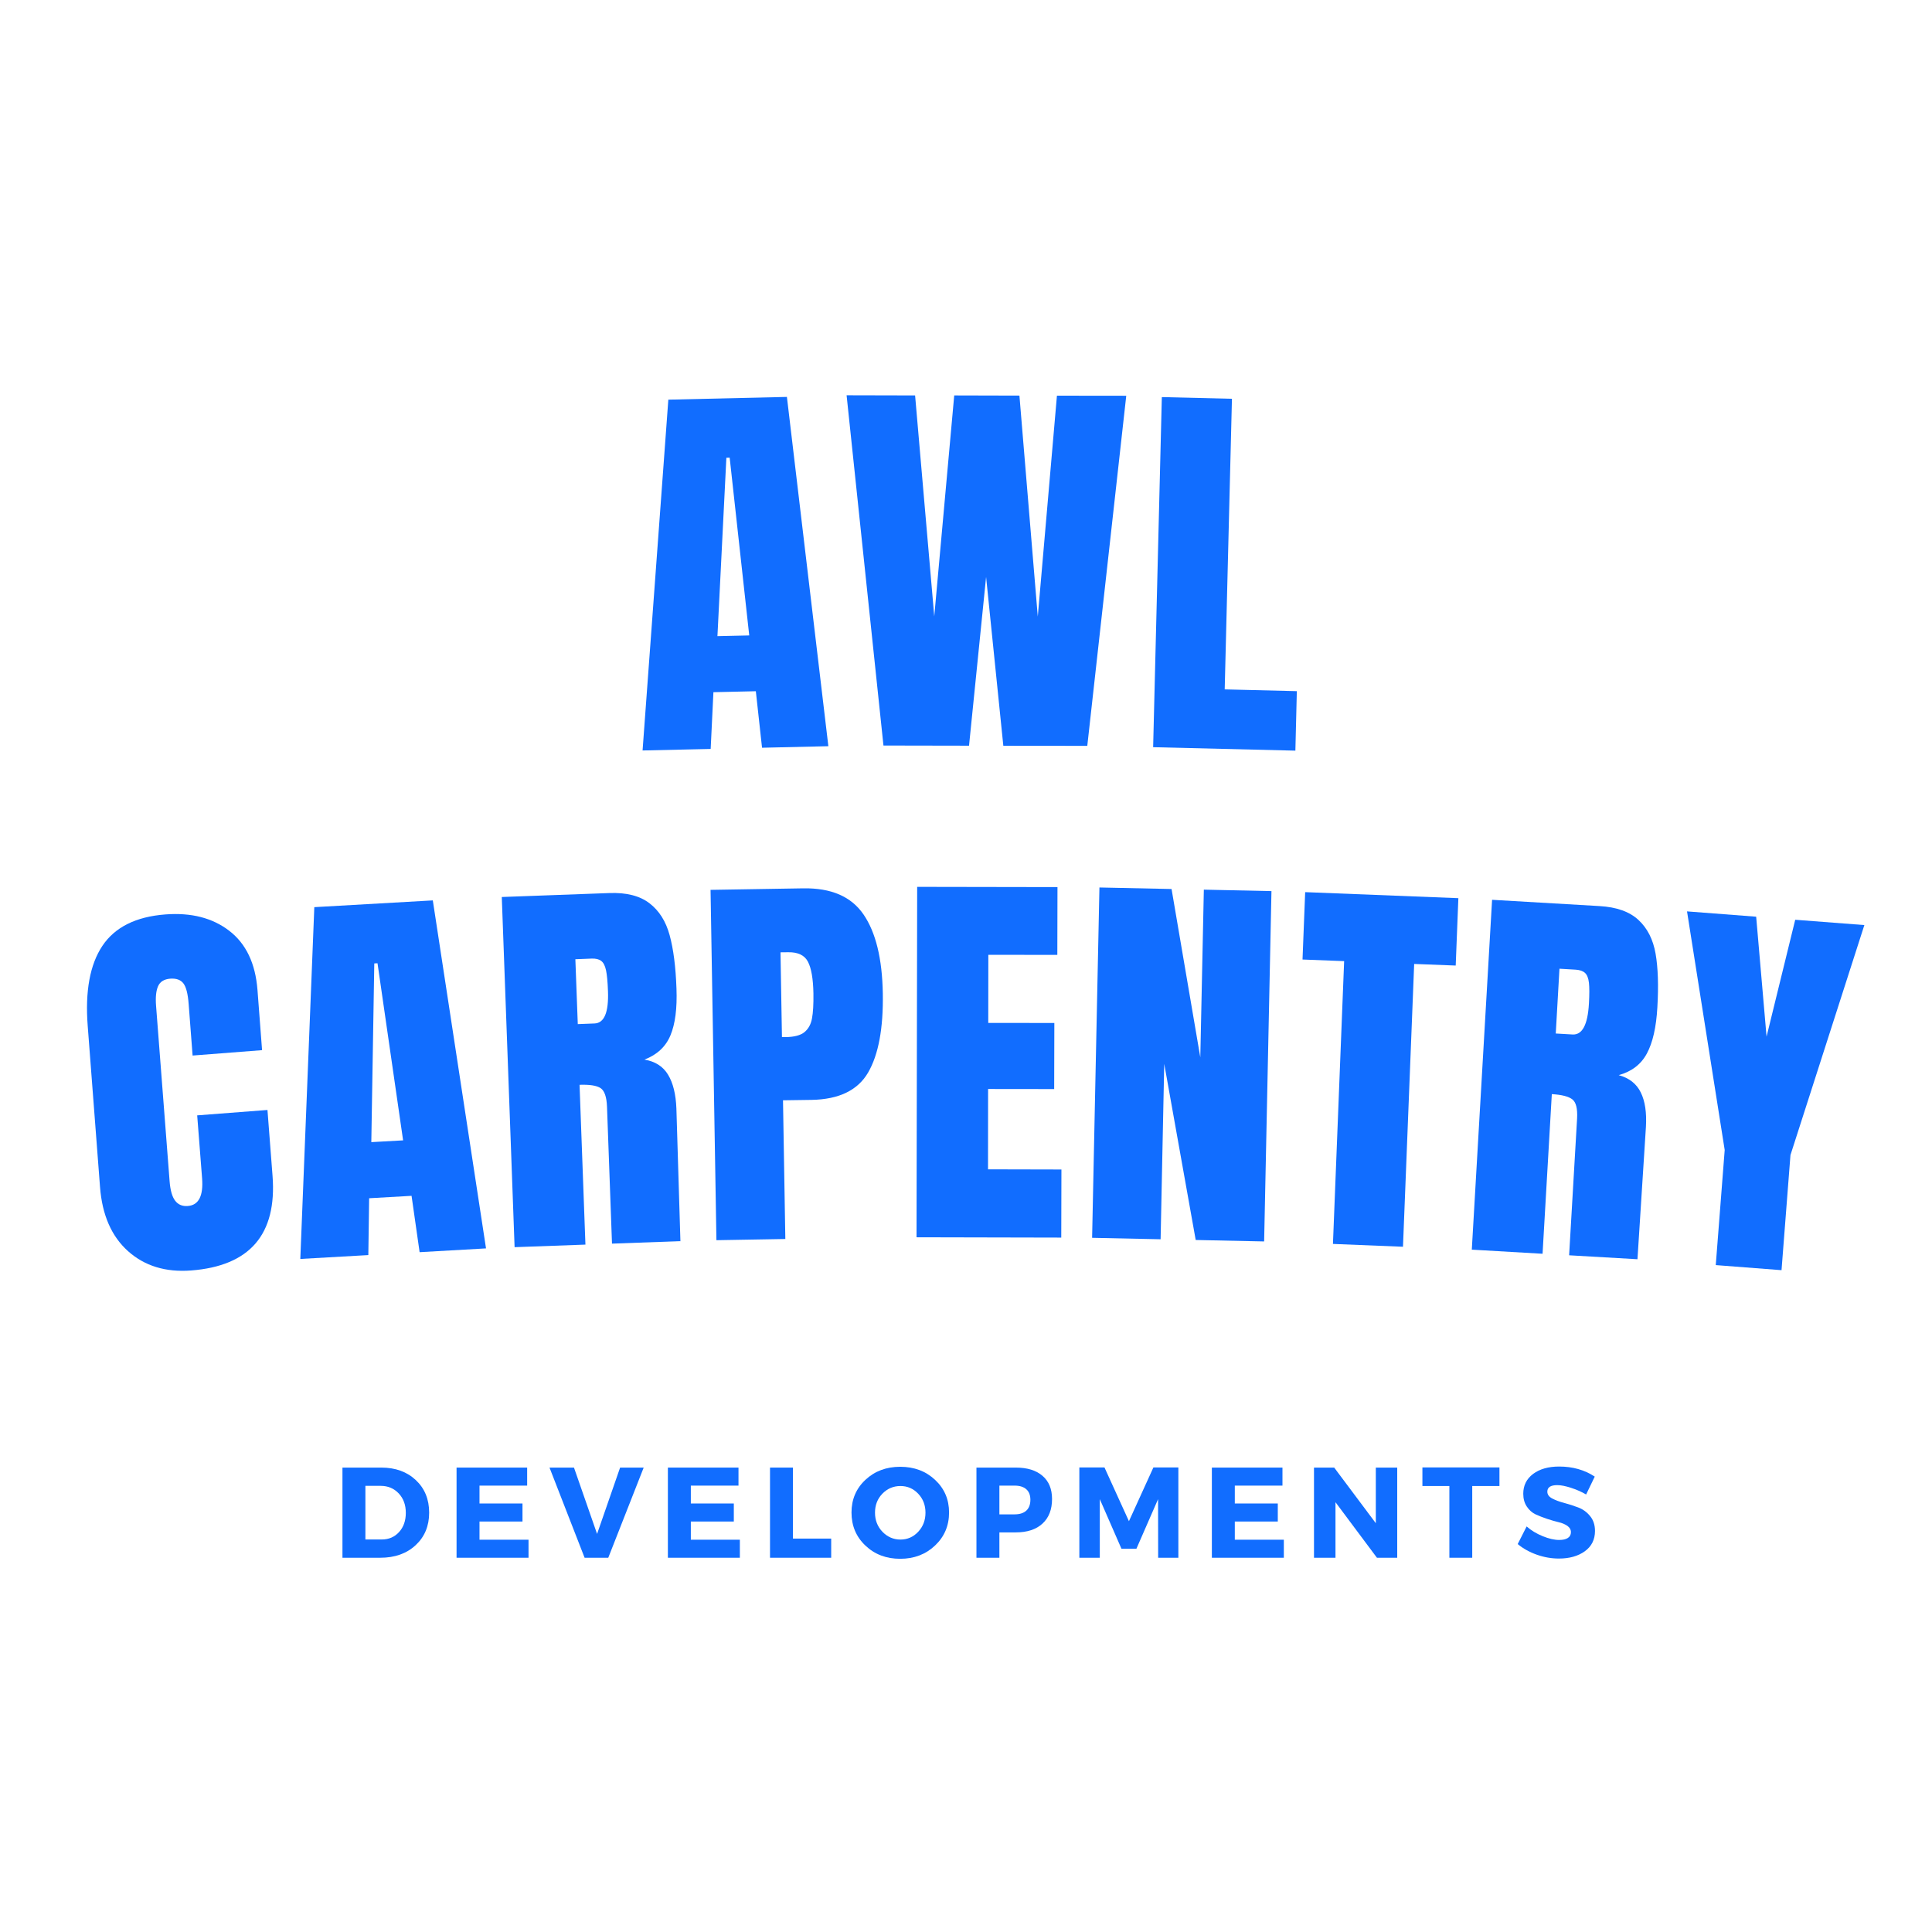
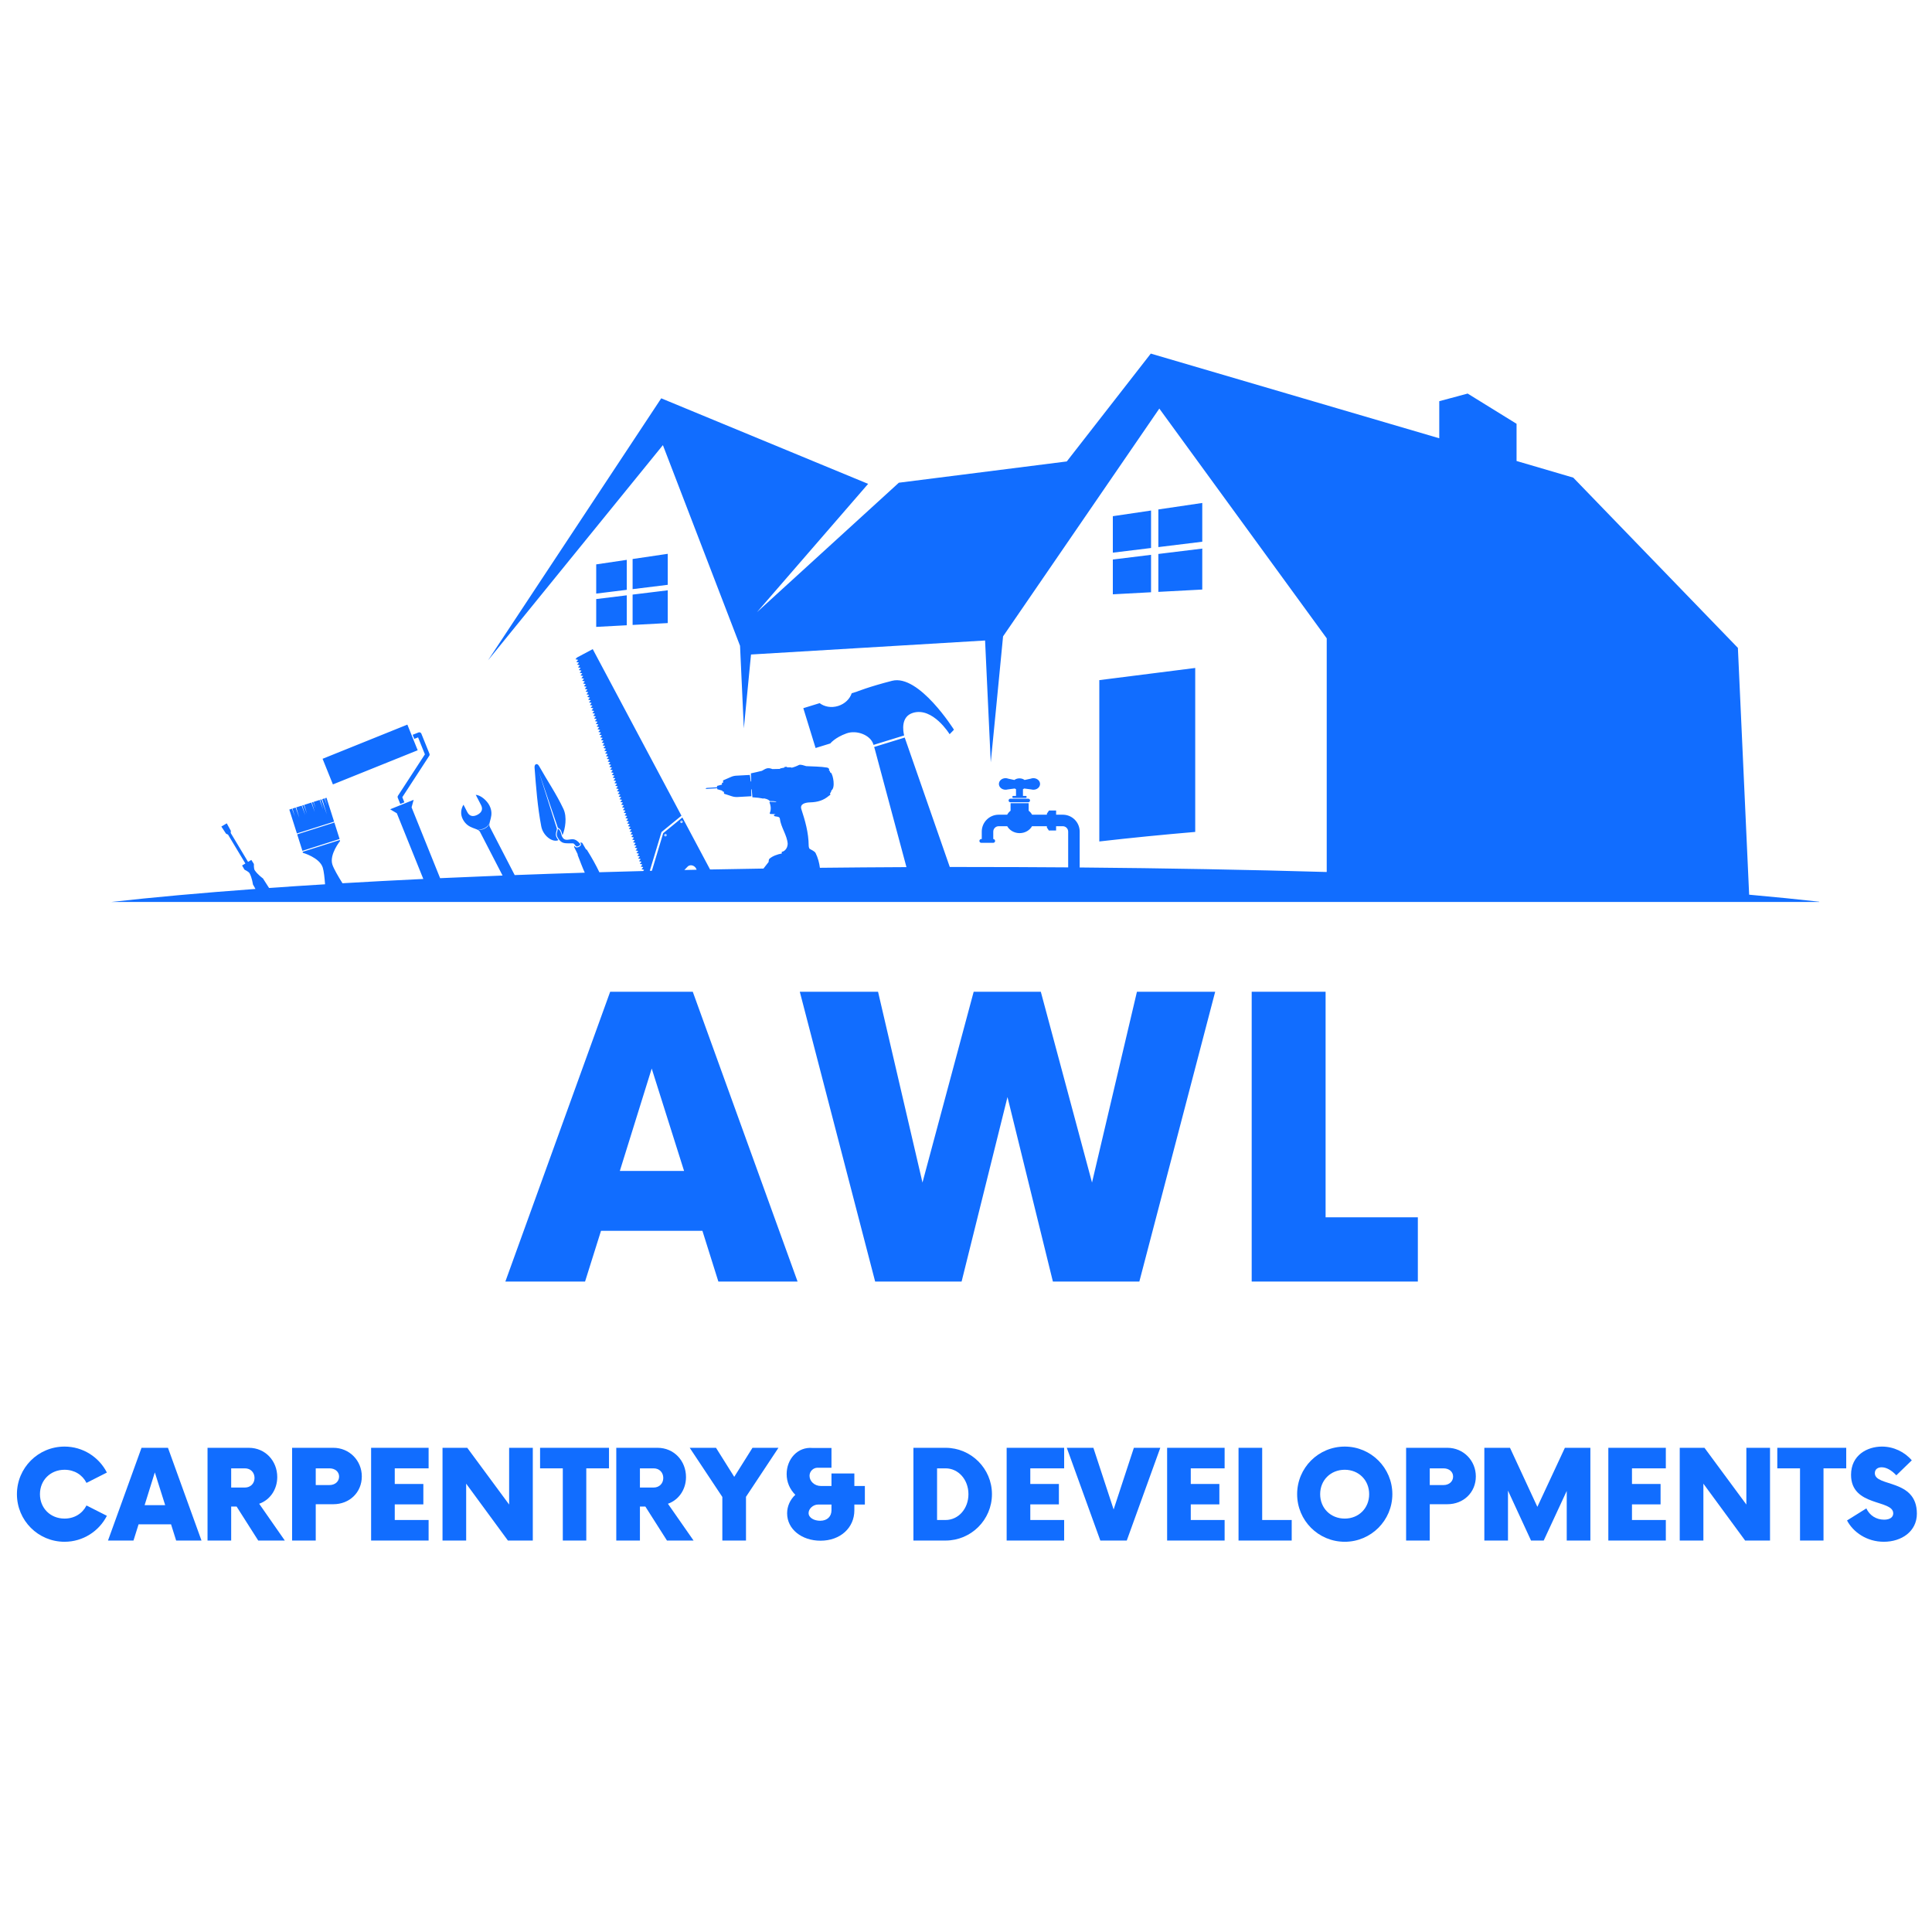
<svg xmlns="http://www.w3.org/2000/svg" width="500" zoomAndPan="magnify" viewBox="0 0 375 375" height="500" preserveAspectRatio="xMidYMid meet" version="1.0">
  <defs>
    <g />
+     <clipPath id="24a2f161df">
+       <path d="M 21.609 68.633 L 353.109 68.633 L 353.109 175.133 L 21.609 175.133 Z M 21.609 68.633 " clip-rule="nonzero" />
+     </clipPath>
  </defs>
  <g fill="#116dff" fill-opacity="1">
-     <g transform="translate(64.72041, 302.3578)">
+     <g transform="translate(99.77802, 248.7482)">
      <g>
-         <path d="M 1.75 -17.5 L 9.281 -17.5 C 12.031 -17.5 14.266 -16.691 15.984 -15.078 C 17.711 -13.461 18.578 -11.352 18.578 -8.75 C 18.578 -6.164 17.703 -4.062 15.953 -2.438 C 14.203 -0.812 11.914 0 9.094 0 L 1.75 0 Z M 6.203 -13.953 L 6.203 -3.547 L 9.375 -3.547 C 10.738 -3.547 11.859 -4.023 12.734 -4.984 C 13.609 -5.941 14.047 -7.188 14.047 -8.719 C 14.047 -10.258 13.586 -11.516 12.672 -12.484 C 11.754 -13.461 10.586 -13.953 9.172 -13.953 Z M 6.203 -13.953 " />
+         <path d="M 39.656 0 L 55.031 0 L 34.688 -56.25 L 18.656 -56.25 L -1.688 0 L 13.781 0 L 16.875 -9.844 L 36.562 -9.844 Z M 20.531 -21.469 L 26.719 -41.344 L 33 -21.469 Z M 20.531 -21.469 " />
      </g>
    </g>
  </g>
  <g fill="#116dff" fill-opacity="1">
-     <g transform="translate(86.86737, 302.3578)">
+     <g transform="translate(156.7405, 248.7482)">
      <g>
-         <path d="M 15.453 -14 L 6.203 -14 L 6.203 -10.531 L 14.547 -10.531 L 14.547 -7.031 L 6.203 -7.031 L 6.203 -3.5 L 15.719 -3.5 L 15.719 0 L 1.75 0 L 1.75 -17.5 L 15.453 -17.5 Z M 15.453 -14 " />
+         <path d="M 63.938 -56.25 L 55.219 -19.219 L 45.281 -56.25 L 32.25 -56.25 L 22.312 -19.219 L 13.688 -56.25 L -1.5 -56.25 L 13.125 0 L 29.906 0 L 38.812 -35.812 L 47.625 0 L 64.406 0 L 79.125 -56.25 Z M 63.938 -56.25 " />
      </g>
    </g>
  </g>
  <g fill="#116dff" fill-opacity="1">
-     <g transform="translate(106.6897, 302.3578)">
+     <g transform="translate(237.7968, 248.7482)">
      <g>
-         <path d="M 11.375 0 L 6.781 0 L -0.031 -17.5 L 4.719 -17.5 L 9.203 -4.625 L 13.672 -17.5 L 18.25 -17.5 Z M 11.375 0 " />
+         <path d="M 19.5 -12.469 L 19.5 -56.25 L 5.156 -56.25 L 5.156 0 L 37.406 0 L 37.406 -12.469 Z M 19.5 -12.469 " />
      </g>
    </g>
  </g>
  <g fill="#116dff" fill-opacity="1">
-     <g transform="translate(127.8868, 302.3578)">
+     <g transform="translate(2.266804, 299.0186)">
      <g>
-         <path d="M 15.453 -14 L 6.203 -14 L 6.203 -10.531 L 14.547 -10.531 L 14.547 -7.031 L 6.203 -7.031 L 6.203 -3.5 L 15.719 -3.5 L 15.719 0 L 1.75 0 L 1.75 -17.5 L 15.453 -17.5 Z M 15.453 -14 " />
+         <path d="M 10.262 0.238 C 13.828 0.238 16.949 -1.801 18.48 -4.801 L 14.52 -6.809 C 13.738 -5.25 12.18 -4.262 10.262 -4.262 C 7.531 -4.262 5.488 -6.27 5.488 -9 C 5.488 -11.73 7.531 -13.738 10.262 -13.738 C 12.18 -13.738 13.738 -12.75 14.52 -11.191 L 18.48 -13.199 C 16.949 -16.199 13.828 -18.238 10.262 -18.238 C 5.129 -18.238 1.02 -14.102 1.02 -9 C 1.02 -3.898 5.129 0.238 10.262 0.238 Z M 10.262 0.238 " />
      </g>
    </g>
  </g>
  <g fill="#116dff" fill-opacity="1">
-     <g transform="translate(147.7091, 302.3578)">
+     <g transform="translate(21.50038, 299.0186)">
      <g>
-         <path d="M 6.203 -3.719 L 13.625 -3.719 L 13.625 0 L 1.75 0 L 1.75 -17.5 L 6.203 -17.5 Z M 6.203 -3.719 " />
+         <path d="M 12.691 0 L 17.609 0 L 11.102 -18 L 5.969 -18 L -0.539 0 L 4.41 0 L 5.398 -3.148 L 11.699 -3.148 Z M 6.57 -6.871 L 8.551 -13.23 L 10.559 -6.871 Z M 6.57 -6.871 " />
      </g>
    </g>
  </g>
  <g fill="#116dff" fill-opacity="1">
-     <g transform="translate(164.6819, 302.3578)">
+     <g transform="translate(38.63396, 299.0186)">
      <g>
-         <path d="M 10.047 -17.656 C 12.766 -17.656 15.023 -16.805 16.828 -15.109 C 18.629 -13.422 19.531 -11.312 19.531 -8.781 C 19.531 -6.227 18.625 -4.094 16.812 -2.375 C 15 -0.656 12.742 0.203 10.047 0.203 C 7.348 0.203 5.098 -0.648 3.297 -2.359 C 1.492 -4.066 0.594 -6.207 0.594 -8.781 C 0.594 -11.32 1.492 -13.438 3.297 -15.125 C 5.098 -16.812 7.348 -17.656 10.047 -17.656 Z M 10.094 -13.922 C 8.727 -13.922 7.562 -13.426 6.594 -12.438 C 5.633 -11.445 5.156 -10.219 5.156 -8.75 C 5.156 -7.281 5.641 -6.039 6.609 -5.031 C 7.586 -4.031 8.75 -3.531 10.094 -3.531 C 11.445 -3.531 12.594 -4.031 13.531 -5.031 C 14.477 -6.039 14.953 -7.281 14.953 -8.75 C 14.953 -10.219 14.477 -11.445 13.531 -12.438 C 12.594 -13.426 11.445 -13.922 10.094 -13.922 Z M 10.094 -13.922 " />
+         <path d="M 11.672 -7.141 C 13.738 -7.859 15.18 -9.871 15.18 -12.328 C 15.18 -15.449 12.871 -18 9.66 -18 L 1.648 -18 L 1.648 0 L 6.238 0 L 6.238 -6.602 L 7.289 -6.602 L 11.488 0 L 16.648 0 Z M 8.91 -10.289 L 6.238 -10.289 L 6.238 -14.012 L 8.91 -14.012 C 9.988 -14.012 10.77 -13.23 10.77 -12.148 C 10.77 -11.07 9.988 -10.289 8.91 -10.289 Z M 8.91 -10.289 " />
      </g>
    </g>
  </g>
  <g fill="#116dff" fill-opacity="1">
-     <g transform="translate(187.7787, 302.3578)">
+     <g transform="translate(55.04755, 299.0186)">
      <g>
-         <path d="M 1.75 -17.5 L 9.375 -17.5 C 11.602 -17.5 13.332 -16.969 14.562 -15.906 C 15.801 -14.852 16.422 -13.352 16.422 -11.406 C 16.422 -9.352 15.801 -7.758 14.562 -6.625 C 13.332 -5.488 11.602 -4.922 9.375 -4.922 L 6.203 -4.922 L 6.203 0 L 1.75 0 Z M 6.203 -14 L 6.203 -8.422 L 9.156 -8.422 C 10.133 -8.422 10.891 -8.66 11.422 -9.141 C 11.953 -9.629 12.219 -10.332 12.219 -11.25 C 12.219 -12.145 11.953 -12.828 11.422 -13.297 C 10.891 -13.766 10.133 -14 9.156 -14 Z M 6.203 -14 " />
+         <path d="M 9.66 -18 L 1.648 -18 L 1.648 0 L 6.238 0 L 6.238 -7.051 L 9.66 -7.051 C 12.781 -7.051 15.18 -9.328 15.18 -12.449 C 15.18 -15.512 12.781 -18 9.66 -18 Z M 8.91 -10.77 L 6.238 -10.77 L 6.238 -14.012 L 8.91 -14.012 C 9.988 -14.012 10.77 -13.352 10.77 -12.422 C 10.77 -11.461 9.988 -10.77 8.91 -10.77 Z M 8.91 -10.77 " />
      </g>
    </g>
  </g>
  <g fill="#116dff" fill-opacity="1">
-     <g transform="translate(207.751, 302.3578)">
+     <g transform="translate(70.23113, 299.0186)">
      <g>
-         <path d="M 20.969 0 L 17.047 0 L 17.031 -11.375 L 12.828 -1.75 L 9.922 -1.75 L 5.719 -11.375 L 5.719 0 L 1.75 0 L 1.75 -17.531 L 6.625 -17.531 L 11.375 -7.094 L 16.125 -17.531 L 20.969 -17.531 Z M 20.969 0 " />
+         <path d="M 12.961 -14.012 L 12.961 -18 L 1.801 -18 L 1.801 0 L 12.961 0 L 12.961 -3.988 L 6.391 -3.988 L 6.391 -7.02 L 11.941 -7.02 L 11.941 -10.98 L 6.391 -10.98 L 6.391 -14.012 Z M 12.961 -14.012 " />
      </g>
    </g>
  </g>
  <g fill="#116dff" fill-opacity="1">
-     <g transform="translate(233.4724, 302.3578)">
+     <g transform="translate(84.24472, 299.0186)">
      <g>
-         <path d="M 15.453 -14 L 6.203 -14 L 6.203 -10.531 L 14.547 -10.531 L 14.547 -7.031 L 6.203 -7.031 L 6.203 -3.5 L 15.719 -3.5 L 15.719 0 L 1.75 0 L 1.75 -17.5 L 15.453 -17.5 Z M 15.453 -14 " />
+         <path d="M 14.578 -18 L 14.578 -6.988 L 6.449 -18 L 1.648 -18 L 1.648 0 L 6.238 0 L 6.238 -11.039 L 14.34 0 L 19.172 0 L 19.172 -18 Z M 14.578 -18 " />
      </g>
    </g>
  </g>
  <g fill="#116dff" fill-opacity="1">
-     <g transform="translate(253.2947, 302.3578)">
+     <g transform="translate(105.0983, 299.0186)">
      <g>
-         <path d="M 17.906 0 L 13.969 0 L 5.922 -10.781 L 5.922 0 L 1.75 0 L 1.75 -17.5 L 5.672 -17.5 L 13.75 -6.703 L 13.75 -17.5 L 17.906 -17.5 Z M 17.906 0 " />
+         <path d="M 13.109 -18 L -0.27 -18 L -0.27 -14.012 L 4.141 -14.012 L 4.141 0 L 8.699 0 L 8.699 -14.012 L 13.109 -14.012 Z M 13.109 -18 " />
      </g>
    </g>
  </g>
  <g fill="#116dff" fill-opacity="1">
-     <g transform="translate(275.9166, 302.3578)">
+     <g transform="translate(117.9719, 299.0186)">
      <g>
-         <path d="M 15.125 -13.922 L 9.844 -13.922 L 9.844 0 L 5.406 0 L 5.406 -13.922 L 0.172 -13.922 L 0.172 -17.531 L 15.125 -17.531 Z M 15.125 -13.922 " />
+         <path d="M 11.672 -7.141 C 13.738 -7.859 15.18 -9.871 15.18 -12.328 C 15.18 -15.449 12.871 -18 9.66 -18 L 1.648 -18 L 1.648 0 L 6.238 0 L 6.238 -6.602 L 7.289 -6.602 L 11.488 0 L 16.648 0 Z M 8.91 -10.289 L 6.238 -10.289 L 6.238 -14.012 L 8.91 -14.012 C 9.988 -14.012 10.77 -13.23 10.77 -12.148 C 10.77 -11.07 9.988 -10.289 8.91 -10.289 Z M 8.91 -10.289 " />
      </g>
    </g>
  </g>
  <g fill="#116dff" fill-opacity="1">
-     <g transform="translate(294.1642, 302.3578)">
+     <g transform="translate(134.3855, 299.0186)">
      <g>
-         <path d="M 8.469 -17.703 C 11.094 -17.703 13.395 -17.051 15.375 -15.75 L 13.703 -12.281 C 12.785 -12.812 11.801 -13.242 10.75 -13.578 C 9.695 -13.922 8.812 -14.094 8.094 -14.094 C 6.812 -14.094 6.172 -13.672 6.172 -12.828 C 6.172 -12.273 6.488 -11.832 7.125 -11.5 C 7.758 -11.164 8.531 -10.879 9.438 -10.641 C 10.344 -10.398 11.25 -10.109 12.156 -9.766 C 13.07 -9.422 13.844 -8.863 14.469 -8.094 C 15.102 -7.332 15.422 -6.367 15.422 -5.203 C 15.422 -3.516 14.758 -2.195 13.438 -1.25 C 12.125 -0.312 10.453 0.156 8.422 0.156 C 6.973 0.156 5.539 -0.094 4.125 -0.594 C 2.707 -1.094 1.473 -1.781 0.422 -2.656 L 2.156 -6.078 C 3.031 -5.305 4.066 -4.676 5.266 -4.188 C 6.473 -3.695 7.539 -3.453 8.469 -3.453 C 9.188 -3.453 9.742 -3.578 10.141 -3.828 C 10.547 -4.086 10.75 -4.469 10.75 -4.969 C 10.75 -5.457 10.52 -5.863 10.062 -6.188 C 9.602 -6.508 9.031 -6.75 8.344 -6.906 C 7.664 -7.07 6.926 -7.285 6.125 -7.547 C 5.32 -7.816 4.578 -8.109 3.891 -8.422 C 3.211 -8.742 2.645 -9.25 2.188 -9.938 C 1.727 -10.625 1.5 -11.453 1.5 -12.422 C 1.5 -14.023 2.133 -15.305 3.406 -16.266 C 4.688 -17.223 6.375 -17.703 8.469 -17.703 Z M 8.469 -17.703 " />
+         <path d="M 16.711 -18 L 11.672 -18 L 8.129 -12.359 L 4.59 -18 L -0.512 -18 L 5.82 -8.461 L 5.82 0 L 10.41 0 L 10.41 -8.488 Z M 16.711 -18 " />
      </g>
    </g>
  </g>
  <g fill="#116dff" fill-opacity="1">
-     <g transform="translate(123.5354, 145.6977)">
+     <g transform="translate(150.6191, 299.0186)">
      <g>
-         <path d="M 1.188 -0.031 L 6.188 -68.125 L 29.203 -68.656 L 37.25 -0.859 L 24.375 -0.562 L 23.172 -11.531 L 14.938 -11.344 L 14.406 -0.328 Z M 15.719 -22.219 L 21.891 -22.359 L 18.094 -56.859 L 17.453 -56.844 Z M 15.719 -22.219 " />
+         <path d="M 17.25 -10.59 L 15.211 -10.59 L 15.211 -13.02 L 10.77 -13.02 L 10.77 -10.59 L 8.699 -10.59 C 7.5 -10.59 6.512 -11.488 6.512 -12.57 C 6.512 -13.469 7.262 -14.102 7.98 -14.129 L 10.77 -14.129 L 10.77 -17.969 L 7.109 -17.969 C 4.199 -18.238 2.07 -15.809 2.07 -12.898 C 2.07 -11.309 2.699 -9.93 3.75 -8.879 C 2.762 -7.949 2.16 -6.691 2.16 -5.281 C 2.16 -2.191 5.012 0.031 8.641 0.031 C 12.48 0.031 15.211 -2.461 15.211 -5.879 L 15.211 -6.988 L 17.25 -6.988 Z M 8.578 -3.84 C 7.41 -3.84 6.328 -4.41 6.328 -5.34 C 6.328 -6.148 7.172 -6.988 8.191 -6.988 L 10.77 -6.988 L 10.77 -5.879 C 10.77 -4.68 9.961 -3.84 8.578 -3.84 Z M 8.578 -3.84 " />
      </g>
    </g>
  </g>
  <g fill="#116dff" fill-opacity="1">
-     <g transform="translate(163.167, 144.6911)">
+     <g transform="translate(168.4126, 299.0186)">
+       <g />
+     </g>
+   </g>
+   <g fill="#116dff" fill-opacity="1">
+     <g transform="translate(175.6462, 299.0186)">
      <g>
-         <path d="M 8.312 0.016 L 1.156 -67.969 L 14.453 -67.938 L 18.172 -25.047 L 22.047 -67.938 L 34.703 -67.906 L 38.266 -25.016 L 41.984 -67.891 L 55.438 -67.875 L 47.875 0.078 L 31.578 0.062 L 28.234 -32.703 L 24.922 0.047 Z M 8.312 0.016 " />
+         <path d="M 1.648 0 L 7.891 0 C 12.84 0 16.891 -4.02 16.891 -9 C 16.891 -13.98 12.84 -18 7.891 -18 L 1.648 -18 Z M 6.238 -3.988 L 6.238 -14.012 L 7.891 -14.012 C 10.379 -14.012 12.328 -11.82 12.328 -9 C 12.328 -6.18 10.379 -3.988 7.891 -3.988 Z M 6.238 -3.988 " />
      </g>
    </g>
  </g>
  <g fill="#116dff" fill-opacity="1">
-     <g transform="translate(220.8235, 144.95)">
+     <g transform="translate(193.5898, 299.0186)">
      <g>
-         <path d="M 3 0.078 L 4.688 -67.875 L 18.297 -67.547 L 16.891 -11.141 L 30.891 -10.797 L 30.609 0.75 Z M 3 0.078 " />
+         <path d="M 12.961 -14.012 L 12.961 -18 L 1.801 -18 L 1.801 0 L 12.961 0 L 12.961 -3.988 L 6.391 -3.988 L 6.391 -7.02 L 11.941 -7.02 L 11.941 -10.98 L 6.391 -10.98 L 6.391 -14.012 Z M 12.961 -14.012 " />
      </g>
    </g>
  </g>
  <g fill="#116dff" fill-opacity="1">
-     <g transform="translate(18.25855, 247.3962)">
+     <g transform="translate(207.6034, 299.0186)">
      <g>
-         <path d="M 18.828 -0.797 C 13.891 -0.422 9.812 -1.672 6.594 -4.547 C 3.383 -7.422 1.57 -11.57 1.156 -17 L -1.234 -48.266 C -1.754 -54.992 -0.805 -60.172 1.609 -63.797 C 4.035 -67.43 8.113 -69.469 13.844 -69.906 C 18.852 -70.289 22.984 -69.234 26.234 -66.734 C 29.492 -64.234 31.32 -60.406 31.719 -55.25 L 32.609 -43.562 L 19.125 -42.516 L 18.359 -52.531 C 18.211 -54.488 17.875 -55.816 17.344 -56.516 C 16.812 -57.211 15.961 -57.52 14.797 -57.438 C 13.598 -57.344 12.805 -56.852 12.422 -55.969 C 12.035 -55.094 11.906 -53.836 12.031 -52.203 L 14.656 -18.188 C 14.789 -16.395 15.148 -15.113 15.734 -14.344 C 16.328 -13.57 17.145 -13.227 18.188 -13.312 C 20.301 -13.469 21.227 -15.254 20.969 -18.672 L 20.016 -30.906 L 33.656 -31.953 L 34.641 -19.172 C 35.516 -7.797 30.242 -1.672 18.828 -0.797 Z M 18.828 -0.797 " />
+         <path d="M 12.48 -18 L 8.551 -6.031 L 4.621 -18 L -0.539 -18 L 5.969 0 L 11.102 0 L 17.609 -18 Z M 12.48 -18 " />
      </g>
    </g>
  </g>
  <g fill="#116dff" fill-opacity="1">
-     <g transform="translate(57.10243, 244.4223)">
+     <g transform="translate(224.737, 299.0186)">
      <g>
-         <path d="M 1.188 -0.062 L 3.906 -68.344 L 26.906 -69.656 L 37.234 -2.109 L 24.344 -1.375 L 22.781 -12.312 L 14.547 -11.844 L 14.391 -0.812 Z M 14.969 -22.734 L 21.141 -23.078 L 16.172 -57.453 L 15.547 -57.422 Z M 14.969 -22.734 " />
+         <path d="M 12.961 -14.012 L 12.961 -18 L 1.801 -18 L 1.801 0 L 12.961 0 L 12.961 -3.988 L 6.391 -3.988 L 6.391 -7.02 L 11.941 -7.02 L 11.941 -10.98 L 6.391 -10.98 L 6.391 -14.012 Z M 12.961 -14.012 " />
      </g>
    </g>
  </g>
  <g fill="#116dff" fill-opacity="1">
-     <g transform="translate(96.86604, 242.1856)">
+     <g transform="translate(238.7505, 299.0186)">
      <g>
-         <path d="M 0.531 -68.078 L 21.406 -68.844 C 24.727 -68.969 27.328 -68.305 29.203 -66.859 C 31.078 -65.422 32.379 -63.359 33.109 -60.672 C 33.848 -57.984 34.289 -54.523 34.438 -50.297 C 34.582 -46.453 34.191 -43.426 33.266 -41.219 C 32.348 -39.02 30.664 -37.453 28.219 -36.516 C 30.301 -36.172 31.828 -35.195 32.797 -33.594 C 33.773 -32 34.316 -29.805 34.422 -27.016 L 35.203 -1.281 L 21.922 -0.797 L 20.953 -27.391 C 20.879 -29.285 20.461 -30.484 19.703 -30.984 C 18.941 -31.484 17.582 -31.695 15.625 -31.625 L 16.766 -0.609 L 3.016 -0.109 Z M 18.531 -43.531 C 20.426 -43.602 21.297 -45.695 21.141 -49.812 C 21.078 -51.613 20.953 -52.957 20.766 -53.844 C 20.578 -54.738 20.266 -55.348 19.828 -55.672 C 19.391 -56.004 18.773 -56.156 17.984 -56.125 L 14.812 -56 L 15.281 -43.406 Z M 18.531 -43.531 " />
+         <path d="M 6.238 -3.988 L 6.238 -18 L 1.648 -18 L 1.648 0 L 11.969 0 L 11.969 -3.988 Z M 6.238 -3.988 " />
      </g>
    </g>
  </g>
  <g fill="#116dff" fill-opacity="1">
-     <g transform="translate(136.0416, 240.769)">
+     <g transform="translate(250.7541, 299.0186)">
      <g>
-         <path d="M 1.875 -68.047 L 19.844 -68.344 C 25.281 -68.438 29.188 -66.75 31.562 -63.281 C 33.945 -59.812 35.195 -54.703 35.312 -47.953 C 35.426 -41.191 34.477 -36.078 32.469 -32.609 C 30.469 -29.148 26.805 -27.375 21.484 -27.281 L 15.938 -27.203 L 16.391 -0.281 L 3.016 -0.047 Z M 16.531 -39.469 C 18.164 -39.5 19.359 -39.82 20.109 -40.438 C 20.867 -41.062 21.352 -41.941 21.562 -43.078 C 21.781 -44.223 21.875 -45.848 21.844 -47.953 C 21.789 -50.797 21.438 -52.844 20.781 -54.094 C 20.133 -55.352 18.859 -55.969 16.953 -55.938 L 15.453 -55.922 L 15.734 -39.469 Z M 16.531 -39.469 " />
+         <path d="M 10.262 0.238 C 15.359 0.238 19.5 -3.898 19.5 -9 C 19.5 -14.102 15.359 -18.238 10.262 -18.238 C 5.129 -18.238 1.02 -14.102 1.02 -9 C 1.02 -3.898 5.129 0.238 10.262 0.238 Z M 10.262 -4.262 C 7.531 -4.262 5.488 -6.27 5.488 -9 C 5.488 -11.73 7.531 -13.738 10.262 -13.738 C 12.961 -13.738 15 -11.73 15 -9 C 15 -6.27 12.961 -4.262 10.262 -4.262 Z M 10.262 -4.262 " />
      </g>
    </g>
  </g>
  <g fill="#116dff" fill-opacity="1">
-     <g transform="translate(174.8821, 240.1546)">
+     <g transform="translate(271.2777, 299.0186)">
      <g>
-         <path d="M 3.016 0 L 3.141 -68.016 L 30.375 -67.969 L 30.344 -54.812 L 16.953 -54.828 L 16.938 -41.609 L 29.766 -41.594 L 29.734 -28.766 L 16.906 -28.781 L 16.891 -13.188 L 31.141 -13.156 L 31.109 0.062 Z M 3.016 0 " />
+         <path d="M 9.66 -18 L 1.648 -18 L 1.648 0 L 6.238 0 L 6.238 -7.051 L 9.66 -7.051 C 12.781 -7.051 15.18 -9.328 15.18 -12.449 C 15.18 -15.512 12.781 -18 9.66 -18 Z M 8.91 -10.77 L 6.238 -10.77 L 6.238 -14.012 L 8.91 -14.012 C 9.988 -14.012 10.77 -13.352 10.77 -12.422 C 10.77 -11.461 9.988 -10.77 8.91 -10.77 Z M 8.91 -10.77 " />
      </g>
    </g>
  </g>
  <g fill="#116dff" fill-opacity="1">
-     <g transform="translate(208.9616, 240.1975)">
+     <g transform="translate(286.4613, 299.0186)">
      <g>
-         <path d="M 3.016 0.062 L 4.438 -67.938 L 18.438 -67.641 L 24.016 -34.969 L 24.703 -67.516 L 37.828 -67.234 L 36.406 0.766 L 23.125 0.484 L 17.016 -33.703 L 16.312 0.344 Z M 3.016 0.062 " />
+         <path d="M 17.281 -18 L 11.941 -6.539 L 6.629 -18 L 1.648 -18 L 1.648 0 L 6.238 0 L 6.238 -9.691 L 10.711 0 L 13.172 0 L 17.641 -9.629 L 17.641 0 L 22.23 0 L 22.23 -18 Z M 17.281 -18 " />
      </g>
    </g>
  </g>
  <g fill="#116dff" fill-opacity="1">
-     <g transform="translate(249.8491, 241.1017)">
+     <g transform="translate(310.3749, 299.0186)">
      <g>
-         <path d="M 8.875 0.344 L 11.047 -54.547 L 2.969 -54.859 L 3.484 -67.938 L 33.219 -66.766 L 32.703 -53.688 L 24.641 -54 L 22.469 0.891 Z M 8.875 0.344 " />
+         <path d="M 12.961 -14.012 L 12.961 -18 L 1.801 -18 L 1.801 0 L 12.961 0 L 12.961 -3.988 L 6.391 -3.988 L 6.391 -7.02 L 11.941 -7.02 L 11.941 -10.98 L 6.391 -10.98 L 6.391 -14.012 Z M 12.961 -14.012 " />
      </g>
    </g>
  </g>
  <g fill="#116dff" fill-opacity="1">
-     <g transform="translate(282.6597, 242.3852)">
+     <g transform="translate(324.3885, 299.0186)">
      <g>
-         <path d="M 6.953 -67.734 L 27.797 -66.516 C 31.117 -66.328 33.645 -65.426 35.375 -63.812 C 37.102 -62.207 38.207 -60.031 38.688 -57.281 C 39.164 -54.531 39.281 -51.047 39.031 -46.828 C 38.812 -42.984 38.133 -40.008 37 -37.906 C 35.875 -35.801 34.051 -34.398 31.531 -33.703 C 33.562 -33.148 34.988 -32.031 35.812 -30.344 C 36.645 -28.664 36.977 -26.43 36.812 -23.641 L 35.172 2.031 L 21.906 1.266 L 23.453 -25.297 C 23.555 -27.191 23.254 -28.422 22.547 -28.984 C 21.836 -29.555 20.504 -29.898 18.547 -30.016 L 16.75 0.969 L 3.016 0.172 Z M 22.562 -41.594 C 24.457 -41.477 25.52 -43.477 25.75 -47.594 C 25.852 -49.383 25.852 -50.734 25.75 -51.641 C 25.645 -52.547 25.391 -53.18 24.984 -53.547 C 24.586 -53.91 23.992 -54.117 23.203 -54.172 L 20.031 -54.359 L 19.312 -41.781 Z M 22.562 -41.594 " />
+         <path d="M 14.578 -18 L 14.578 -6.988 L 6.449 -18 L 1.648 -18 L 1.648 0 L 6.238 0 L 6.238 -11.039 L 14.34 0 L 19.172 0 L 19.172 -18 Z M 14.578 -18 " />
      </g>
    </g>
  </g>
  <g fill="#116dff" fill-opacity="1">
-     <g transform="translate(321.8096, 244.6809)">
+     <g transform="translate(345.242, 299.0186)">
      <g>
-         <path d="M 11.219 0.875 L 12.953 -21.469 L 5.641 -67.781 L 19.062 -66.75 L 21.078 -43.469 L 26.641 -66.156 L 40.062 -65.125 L 25.719 -20.484 L 23.984 1.859 Z M 11.219 0.875 " />
+         <path d="M 13.109 -18 L -0.27 -18 L -0.27 -14.012 L 4.141 -14.012 L 4.141 0 L 8.699 0 L 8.699 -14.012 L 13.109 -14.012 Z M 13.109 -18 " />
      </g>
    </g>
  </g>
+   <g fill="#116dff" fill-opacity="1">
+     <g transform="translate(358.1156, 299.0186)">
+       <g>
+         <path d="M 7.531 0.238 C 10.98 0.238 13.949 -1.77 13.949 -5.219 C 13.949 -12.059 5.789 -10.352 5.789 -13.078 C 5.789 -13.859 6.391 -14.219 7.109 -14.219 C 8.012 -14.219 9 -13.68 9.961 -12.66 L 12.961 -15.57 C 11.551 -17.219 9.422 -18.238 7.172 -18.238 C 4.32 -18.238 1.172 -16.59 1.172 -12.75 C 1.172 -6.512 9.359 -8.012 9.359 -5.281 C 9.359 -4.559 8.762 -4.051 7.59 -4.051 C 6.031 -4.051 4.77 -4.891 4.141 -6.238 L 0.391 -3.898 C 1.59 -1.621 4.23 0.238 7.531 0.238 Z M 7.531 0.238 " />
+       </g>
+     </g>
+   </g>
+   <g clip-path="url(#24a2f161df)">
+     <path fill="#116dff" d="M 129.609 107.496 L 122.789 108.504 L 122.789 114.352 L 129.609 113.512 Z M 115.723 121.68 L 121.656 121.363 L 121.656 115.551 L 115.723 116.277 Z M 121.656 108.668 L 115.723 109.547 L 115.723 115.215 L 121.656 114.484 Z M 122.789 121.301 L 129.609 120.938 L 129.609 114.578 L 122.789 115.41 Z M 216 115.355 L 223.418 114.957 L 223.418 107.691 L 216 108.602 Z M 224.836 114.883 L 233.359 114.43 L 233.359 106.48 L 224.836 107.523 Z M 233.359 97.625 L 224.836 98.883 L 224.836 106.191 L 233.359 105.148 Z M 223.418 99.094 L 216 100.191 L 216 107.273 L 223.418 106.367 Z M 213.375 163.328 C 219.57 162.617 225.781 162.004 231.992 161.477 L 231.992 129.652 L 213.375 132.012 Z M 132.266 159.57 L 132.316 159.66 L 132.375 159.625 L 132.324 159.535 L 132.418 159.488 L 132.387 159.43 L 132.293 159.48 L 132.246 159.391 L 132.188 159.418 L 132.238 159.508 L 132.145 159.559 L 132.176 159.613 Z M 64.848 159.48 L 63.375 154.848 L 63.059 154.949 L 63.496 156.402 L 62.977 154.977 L 62.543 155.113 L 63.441 158.07 L 62.402 155.156 L 62.141 155.242 L 62.707 157.129 L 62.035 155.273 L 60.879 155.641 L 61.277 156.953 L 60.809 155.66 L 60.531 155.75 L 61.102 157.637 L 60.43 155.781 L 59.062 156.219 L 59.586 157.961 L 58.965 156.246 L 58.664 156.34 L 59.234 158.23 L 58.559 156.375 L 57.492 156.711 L 58.098 158.73 L 57.379 156.75 L 56.77 156.941 L 57.23 158.484 L 56.68 156.969 L 56.156 157.137 L 57.629 161.77 Z M 81.074 145.625 L 79.07 140.648 L 62.613 147.281 L 64.617 152.254 Z M 81.148 143.125 L 82.473 146.418 L 77.246 154.453 C 77.168 154.57 77.156 154.719 77.207 154.848 L 77.695 156.051 L 78.488 155.73 L 78.09 154.734 L 83.32 146.699 C 83.395 146.582 83.41 146.434 83.359 146.305 L 81.785 142.406 C 81.699 142.188 81.445 142.082 81.227 142.172 L 80.098 142.625 L 80.418 143.418 Z M 58.699 165.145 L 65.918 162.848 L 64.902 159.652 L 57.684 161.945 Z M 177.195 138.367 C 181.062 137.176 184.32 142.512 184.32 142.512 L 185.164 141.637 C 185.164 141.637 178.379 130.816 173.164 132.141 C 168.676 133.285 166.246 134.273 166.246 134.273 L 165.316 134.559 C 164.949 135.668 163.988 136.625 162.672 137.031 C 161.355 137.438 160.02 137.188 159.094 136.48 L 155.922 137.457 L 158.305 145.188 L 161.16 144.305 C 161.16 144.305 162.051 143.16 164.312 142.348 C 166.301 141.633 168.969 142.695 169.508 144.449 C 169.523 144.496 169.535 144.539 169.547 144.586 L 175.492 142.754 C 175.277 141.859 174.82 139.098 177.195 138.367 Z M 200.473 151.047 C 200.332 151.059 200.199 151.09 200.074 151.137 L 198.875 151.395 C 198.617 151.199 198.266 151.078 197.879 151.078 C 197.492 151.078 197.145 151.199 196.891 151.395 L 195.688 151.137 C 195.562 151.09 195.43 151.059 195.285 151.047 L 195.266 151.043 L 195.266 151.047 C 195.234 151.047 195.207 151.043 195.176 151.043 C 194.461 151.043 193.887 151.547 193.887 152.164 C 193.887 152.785 194.465 153.285 195.176 153.285 C 195.309 153.285 195.438 153.27 195.559 153.234 L 196.957 153.051 C 197.035 153.102 197.121 153.148 197.207 153.188 L 197.207 154.488 L 196.68 154.488 C 196.57 154.488 196.484 154.574 196.484 154.68 C 196.484 154.789 196.57 154.875 196.68 154.875 L 199.082 154.875 C 199.191 154.875 199.277 154.789 199.277 154.68 C 199.277 154.574 199.188 154.488 199.082 154.488 L 198.555 154.488 L 198.555 153.188 C 198.645 153.145 198.727 153.102 198.805 153.051 L 200.203 153.234 C 200.324 153.27 200.449 153.285 200.586 153.285 C 201.297 153.285 201.875 152.785 201.875 152.164 C 201.875 151.547 201.297 151.043 200.586 151.043 C 200.555 151.043 200.523 151.047 200.496 151.047 L 200.496 151.043 Z M 196.105 155.031 C 195.918 155.031 195.766 155.184 195.766 155.375 C 195.766 155.562 195.918 155.715 196.105 155.715 L 199.586 155.715 C 199.777 155.715 199.93 155.562 199.93 155.375 C 199.93 155.184 199.777 155.031 199.586 155.031 Z M 108.285 160.863 C 108.191 161.5 107.852 161.918 108.262 162.598 C 109.047 163.898 109.66 163.656 111.176 163.688 C 111.445 163.695 111.594 164.016 111.777 164.211 C 111.98 164.477 112.746 164.055 112.617 163.816 C 112.242 163.355 111.793 162.949 111.242 162.898 C 110.68 162.848 109.953 163.18 109.488 162.859 C 108.719 162.32 109.121 161.293 108.285 160.863 Z M 353.352 175.047 C 349.07 174.566 344.445 174.102 339.508 173.66 L 337.324 125.754 L 305.367 92.707 L 294.363 89.477 L 294.363 82.258 L 284.871 76.391 L 279.359 77.871 L 279.359 85.07 L 223.367 68.633 L 207.062 89.566 L 174.465 93.695 L 146.926 118.824 L 168.504 93.918 L 128.344 77.312 L 94.727 128.168 L 128.668 86.398 L 143.641 125.348 L 144.379 141.371 C 144.477 140.473 145.328 131.648 145.77 127.039 L 191.203 124.32 L 192.305 147.969 C 192.48 146.395 194.191 128.711 194.695 123.516 L 225.023 79.305 L 257.516 123.902 L 257.516 169.254 C 242.312 168.812 226.25 168.516 209.566 168.375 L 209.566 161.414 C 209.566 159.602 208.098 158.133 206.285 158.133 L 204.992 158.133 L 204.992 157.324 L 203.609 157.324 L 203.23 157.879 L 203.23 157.906 L 203.203 157.906 L 203.203 158.133 L 200.328 158.133 C 200.164 157.836 199.938 157.574 199.664 157.359 L 199.664 155.902 L 196.152 155.902 L 196.152 157.359 C 195.879 157.574 195.652 157.836 195.488 158.133 L 193.844 158.133 C 192.031 158.133 190.559 159.605 190.559 161.414 L 190.559 162.859 L 190.469 162.859 C 190.266 162.859 190.102 163.023 190.102 163.227 C 190.102 163.43 190.266 163.594 190.469 163.594 L 192.781 163.594 C 192.984 163.594 193.152 163.43 193.152 163.227 C 193.152 163.027 192.988 162.863 192.793 162.859 L 192.793 161.414 C 192.793 160.836 193.266 160.367 193.844 160.367 L 195.5 160.367 C 195.949 161.164 196.859 161.711 197.906 161.711 C 198.957 161.711 199.867 161.164 200.316 160.367 L 203.199 160.367 L 203.199 160.621 L 203.609 161.242 L 203.629 161.203 L 204.988 161.203 L 204.988 160.367 L 206.285 160.367 C 206.863 160.367 207.332 160.84 207.332 161.418 L 207.332 168.359 C 200.809 168.312 194.195 168.285 187.5 168.285 C 186.449 168.285 185.402 168.285 184.352 168.285 L 175.605 143.16 L 169.672 144.988 L 169.816 145.469 L 175.941 168.309 C 170.273 168.336 164.668 168.375 159.141 168.438 C 159.027 167.504 158.754 166.477 158.32 165.602 C 158.117 165.191 157.488 164.98 157.109 164.723 C 157.023 164.535 156.969 164.363 156.969 164.219 C 156.949 161.527 156.238 159.211 155.543 157.059 C 155.246 156.145 156.078 155.77 157.262 155.738 C 158.652 155.699 159.809 155.387 160.902 154.457 C 161.18 154.266 161.246 154.258 161.098 153.953 C 161.234 153.898 161.379 153.59 161.352 153.445 C 162.199 152.926 161.699 150.406 161.293 149.996 C 161.195 149.898 161.133 150.016 161.117 149.883 C 161.098 149.707 161.023 149.566 160.855 149.457 C 161.109 149.379 160.82 149.035 160.555 148.988 C 159.211 148.762 157.836 148.793 156.48 148.707 C 156.113 148.613 155.402 148.316 155.066 148.488 C 154.578 148.738 154.109 148.906 153.648 149.016 C 153.648 149.016 153.648 149.016 153.648 149.012 C 153.641 148.938 153.277 148.914 152.797 148.941 C 152.754 148.879 152.699 148.824 152.605 148.832 L 152.32 148.859 C 152.27 148.863 152.25 148.938 152.227 148.996 C 151.719 149.066 151.348 149.168 151.352 149.242 C 151.352 149.246 151.352 149.246 151.352 149.246 C 150.898 149.254 150.43 149.258 149.934 149.277 C 148.941 148.887 148.605 149.223 147.879 149.621 L 147.879 149.617 L 146.84 149.867 L 145.746 150.109 C 145.762 150.629 145.785 151.152 145.812 151.68 L 145.711 151.684 C 145.672 151.262 145.617 150.836 145.543 150.414 L 142.875 150.562 C 142.52 150.582 142.168 150.672 141.84 150.824 L 140.336 151.48 L 140.371 151.91 L 140.133 151.945 C 140.129 152.062 140.125 152.18 140.125 152.293 L 139.172 152.551 L 139.191 152.809 L 137.156 152.938 L 136.91 153.051 L 137.168 153.129 L 139.211 152.996 L 139.223 153.188 L 140.211 153.469 C 140.223 153.523 140.23 153.578 140.238 153.637 L 140.504 153.656 L 140.535 154.059 L 142.066 154.559 C 142.414 154.672 142.797 154.719 143.152 154.699 L 145.836 154.551 C 145.828 154.102 145.824 153.656 145.809 153.215 L 145.906 153.207 C 145.945 153.719 145.988 154.234 146.039 154.75 L 147.234 154.852 L 148.223 155.016 L 148.219 154.953 C 148.727 155.066 149.039 155.105 149.438 155.488 C 149.91 155.496 150.254 155.496 150.492 155.551 C 150.578 155.57 150.652 155.609 150.715 155.668 L 149.547 155.621 C 149.359 155.613 149.32 155.648 149.387 155.828 C 149.668 156.555 149.668 157.195 149.414 157.816 C 149.371 157.918 149.465 157.973 149.57 157.996 L 150.551 158.023 C 150.352 158.094 150.098 158.203 150.266 158.363 C 150.445 158.559 151.309 158.402 151.363 158.871 C 151.566 160.59 152.777 162.09 152.891 163.789 C 152.859 164.32 152.695 164.676 152.438 164.949 C 152.227 165.172 152.012 165.297 151.734 165.336 L 151.746 165.66 C 150.855 165.84 149.973 166.141 149.352 166.68 C 149.188 166.824 149.227 167.102 149.18 167.32 L 148.188 168.586 C 144.699 168.637 141.242 168.695 137.824 168.766 L 132.449 158.672 L 128.727 161.719 L 126.531 169.016 C 126.395 169.016 126.262 169.023 126.125 169.023 L 128.395 161.5 L 132.27 158.328 L 115.051 125.996 L 111.996 127.621 L 111.688 127.961 L 112.188 128.07 L 112.199 128.105 L 111.852 128.48 L 112.348 128.594 L 112.359 128.625 L 112.016 129.004 L 112.512 129.113 L 112.523 129.148 L 112.18 129.527 L 112.68 129.637 L 112.688 129.672 L 112.344 130.051 L 112.84 130.16 L 112.852 130.195 L 112.508 130.574 L 113.008 130.688 L 113.016 130.719 L 112.672 131.098 L 113.168 131.207 L 113.18 131.242 L 112.836 131.621 L 113.332 131.73 L 113.344 131.766 L 113 132.141 L 113.496 132.25 L 113.512 132.285 L 113.168 132.664 L 113.664 132.773 L 113.676 132.812 L 113.332 133.188 L 113.828 133.297 L 113.836 133.336 L 113.496 133.711 L 113.988 133.82 L 114 133.859 L 113.66 134.234 L 114.152 134.344 L 114.168 134.383 L 113.824 134.758 L 114.32 134.867 L 114.332 134.906 L 113.988 135.277 L 114.484 135.391 L 114.492 135.43 L 114.152 135.801 L 114.645 135.91 L 114.656 135.953 L 114.316 136.32 L 114.809 136.43 L 114.82 136.473 L 114.484 136.844 L 114.973 136.953 L 114.984 136.996 L 114.645 137.367 L 115.133 137.477 L 115.148 137.52 L 114.809 137.887 L 115.301 137.996 L 115.312 138.039 L 114.977 138.41 L 115.465 138.52 L 115.477 138.562 L 115.141 138.934 L 115.629 139.039 L 115.641 139.086 L 115.301 139.453 L 115.789 139.562 L 115.809 139.605 L 115.469 139.973 L 115.961 140.082 L 115.969 140.129 L 115.633 140.5 L 116.121 140.605 L 116.137 140.652 L 115.801 141.02 L 116.285 141.129 L 116.301 141.172 L 115.965 141.543 L 116.453 141.648 L 116.469 141.699 L 116.133 142.066 L 116.617 142.172 L 116.633 142.219 L 116.297 142.586 L 116.781 142.695 L 116.797 142.742 L 116.457 143.109 L 116.945 143.215 L 116.961 143.266 L 116.625 143.633 L 117.105 143.738 L 117.125 143.789 L 116.789 144.152 L 117.273 144.258 L 117.289 144.309 L 116.953 144.672 L 117.438 144.781 L 117.453 144.828 L 117.117 145.195 L 117.598 145.305 L 117.613 145.355 L 117.281 145.719 L 117.762 145.828 L 117.777 145.879 L 117.445 146.242 L 117.922 146.348 L 117.941 146.402 L 117.605 146.766 L 118.086 146.871 L 118.102 146.926 L 117.77 147.289 L 118.25 147.395 L 118.27 147.449 L 117.938 147.812 L 118.414 147.922 L 118.43 147.973 L 118.098 148.336 L 118.574 148.441 L 118.594 148.496 L 118.262 148.855 L 118.738 148.961 L 118.754 149.016 L 118.426 149.379 L 118.902 149.484 L 118.922 149.543 L 118.594 149.902 L 119.07 150.008 L 119.086 150.066 L 118.758 150.422 L 119.234 150.531 L 119.254 150.586 L 118.922 150.945 L 119.398 151.051 L 119.414 151.109 L 119.086 151.469 L 119.559 151.574 L 119.574 151.633 L 119.25 151.992 L 119.719 152.098 L 119.742 152.16 L 119.41 152.516 L 119.883 152.617 L 119.902 152.68 L 119.574 153.035 L 120.047 153.141 L 120.066 153.203 L 119.738 153.562 L 120.211 153.668 L 120.23 153.73 L 119.902 154.086 L 120.371 154.191 L 120.395 154.254 L 120.066 154.609 L 120.539 154.711 L 120.555 154.773 L 120.23 155.133 L 120.703 155.238 L 120.719 155.301 L 120.395 155.656 L 120.863 155.758 L 120.883 155.82 L 120.559 156.176 L 121.027 156.281 L 121.051 156.348 L 120.727 156.699 L 121.195 156.805 L 121.215 156.867 L 120.891 157.223 L 121.359 157.328 L 121.379 157.395 L 121.055 157.746 L 121.523 157.852 L 121.543 157.914 L 121.219 158.266 L 121.688 158.371 L 121.707 158.438 L 121.383 158.789 L 121.848 158.895 L 121.871 158.961 L 121.551 159.316 L 122.016 159.418 L 122.035 159.484 L 121.715 159.836 L 122.18 159.938 L 122.199 160.008 L 121.879 160.359 L 122.34 160.461 L 122.363 160.527 L 122.043 160.883 L 122.504 160.984 L 122.527 161.055 L 122.207 161.402 L 122.668 161.504 L 122.691 161.574 L 122.371 161.926 L 122.832 162.027 L 122.855 162.098 L 122.535 162.449 L 123 162.551 L 123.02 162.621 L 122.699 162.969 L 123.164 163.07 L 123.188 163.141 L 122.867 163.492 L 123.328 163.594 L 123.352 163.668 L 123.031 164.016 L 123.492 164.117 L 123.516 164.188 L 123.195 164.535 L 123.656 164.637 L 123.68 164.711 L 123.359 165.059 L 123.82 165.16 L 123.844 165.234 L 123.523 165.582 L 123.984 165.684 L 124.008 165.758 L 123.691 166.105 L 124.148 166.203 L 124.172 166.277 L 123.855 166.625 L 124.312 166.727 L 124.336 166.801 L 124.02 167.148 L 124.477 167.25 L 124.496 167.324 L 124.184 167.672 L 124.637 167.773 L 124.664 167.848 L 124.348 168.191 L 124.805 168.293 L 124.828 168.371 L 124.512 168.719 L 124.969 168.816 L 124.992 168.895 L 124.836 169.066 C 121.973 169.141 119.141 169.219 116.336 169.301 C 115.629 167.828 114.848 166.438 113.949 165.004 C 113.93 164.926 113.844 164.883 113.742 164.867 L 113.039 163.656 C 112.988 163.547 112.816 163.527 112.602 163.57 C 112.648 163.621 112.691 163.676 112.73 163.727 C 112.738 163.734 112.742 163.742 112.746 163.75 C 112.824 163.887 112.797 164.109 112.488 164.312 C 112.336 164.41 112.16 164.477 111.996 164.484 C 111.844 164.492 111.703 164.445 111.613 164.332 C 111.602 164.316 111.527 164.223 111.492 164.184 C 111.449 164.246 111.434 164.312 111.441 164.375 C 111.441 164.395 111.449 164.414 111.457 164.438 C 111.465 164.449 112.125 165.797 112.125 165.797 C 112.113 165.852 112.113 165.906 112.129 165.961 C 112.129 165.965 112.129 165.969 112.133 165.973 C 112.137 165.984 112.141 165.992 112.141 166 C 112.141 166.004 112.145 166.008 112.145 166.008 C 112.602 167.18 113.016 168.301 113.504 169.387 C 108.887 169.527 104.352 169.684 99.902 169.852 C 98.379 166.898 95.41 161.152 95.074 160.508 C 94.625 159.637 96.035 158.352 94.992 156.332 C 94.508 155.387 93.332 154.344 92.344 154.273 L 93.375 156.27 C 93.75 157.004 93.566 157.684 92.66 158.152 C 91.754 158.621 91.09 158.379 90.711 157.645 L 89.961 156.191 C 89.445 157.035 89.34 158.059 89.824 159 C 90.867 161.023 92.73 160.613 93.18 161.484 C 93.48 162.07 95.953 166.855 97.547 169.941 C 93.422 170.102 89.379 170.273 85.426 170.453 L 79.887 156.703 L 80.289 155.246 L 75.727 157.082 L 77.027 157.855 L 82.164 170.605 C 76.758 170.863 71.523 171.137 66.473 171.438 C 65.684 170.172 64.773 168.625 64.512 167.805 C 63.891 165.848 66.008 163.238 66.008 163.238 L 65.945 163.047 L 58.734 165.34 L 58.793 165.531 C 58.793 165.531 62.027 166.441 62.648 168.398 C 62.859 169.066 63 170.375 63.094 171.641 C 59.363 171.867 55.734 172.105 52.223 172.355 L 51.039 170.5 C 51.039 170.5 49.98 169.746 49.434 168.902 C 49.238 168.602 49.281 167.699 49.281 167.699 L 48.785 166.91 L 48.148 167.293 L 44.785 161.684 L 44.805 161.254 L 44.016 159.809 L 43.508 160.109 L 43.469 160.133 L 42.965 160.434 L 43.867 161.812 L 44.262 162 L 47.625 167.605 L 46.988 167.988 L 47.449 168.797 C 47.449 168.797 48.266 169.184 48.441 169.5 C 48.926 170.379 49.094 171.668 49.094 171.668 L 49.586 172.543 C 39.156 173.305 29.777 174.152 21.633 175.066 L 353.352 175.066 Z M 133.457 168.219 C 133.832 167.828 134.488 167.867 134.918 168.305 C 135.062 168.453 135.16 168.629 135.215 168.816 C 134.422 168.832 133.625 168.852 132.832 168.867 Z M 132.172 159.316 C 132.285 159.258 132.426 159.301 132.484 159.41 C 132.547 159.523 132.504 159.664 132.391 159.727 C 132.277 159.789 132.137 159.742 132.078 159.629 C 132.016 159.52 132.059 159.379 132.172 159.316 Z M 129.051 161.898 C 129.164 161.84 129.309 161.883 129.367 161.992 C 129.426 162.105 129.383 162.25 129.273 162.309 C 129.16 162.371 129.02 162.324 128.961 162.215 C 128.898 162.102 128.938 161.961 129.051 161.898 Z M 94.078 160.824 C 93.555 161.094 93.027 161.133 92.793 160.949 C 93.07 161.066 93.559 161 94.039 160.75 C 94.52 160.504 94.855 160.148 94.922 159.848 C 94.941 160.148 94.598 160.555 94.078 160.824 Z M 104.629 148.68 C 104.281 148.055 103.703 148.262 103.758 148.988 C 104.051 152.836 104.34 156.656 105.059 160.402 C 105.406 162.23 107.246 163.586 108.379 163.074 C 108.293 162.961 108.203 162.832 108.117 162.684 C 107.777 162.125 107.895 161.703 108.008 161.293 C 108.043 161.16 108.078 161.023 108.102 160.879 L 104.57 149.738 L 108.289 160.688 C 108.316 160.691 108.34 160.695 108.363 160.707 C 108.863 160.965 108.984 161.418 109.09 161.812 C 109.117 161.914 109.145 162.016 109.176 162.109 C 109.715 160.883 110.102 158.59 109.363 157.016 C 107.953 154.023 106.281 151.637 104.629 148.68 Z M 129.148 162.148 L 129.195 162.238 L 129.254 162.207 L 129.207 162.117 L 129.297 162.07 L 129.266 162.012 L 129.172 162.062 L 129.125 161.969 L 129.066 162 L 129.117 162.094 L 129.027 162.141 L 129.055 162.195 Z M 129.148 162.148 " fill-opacity="1" fill-rule="nonzero" />
+   </g>
</svg>
